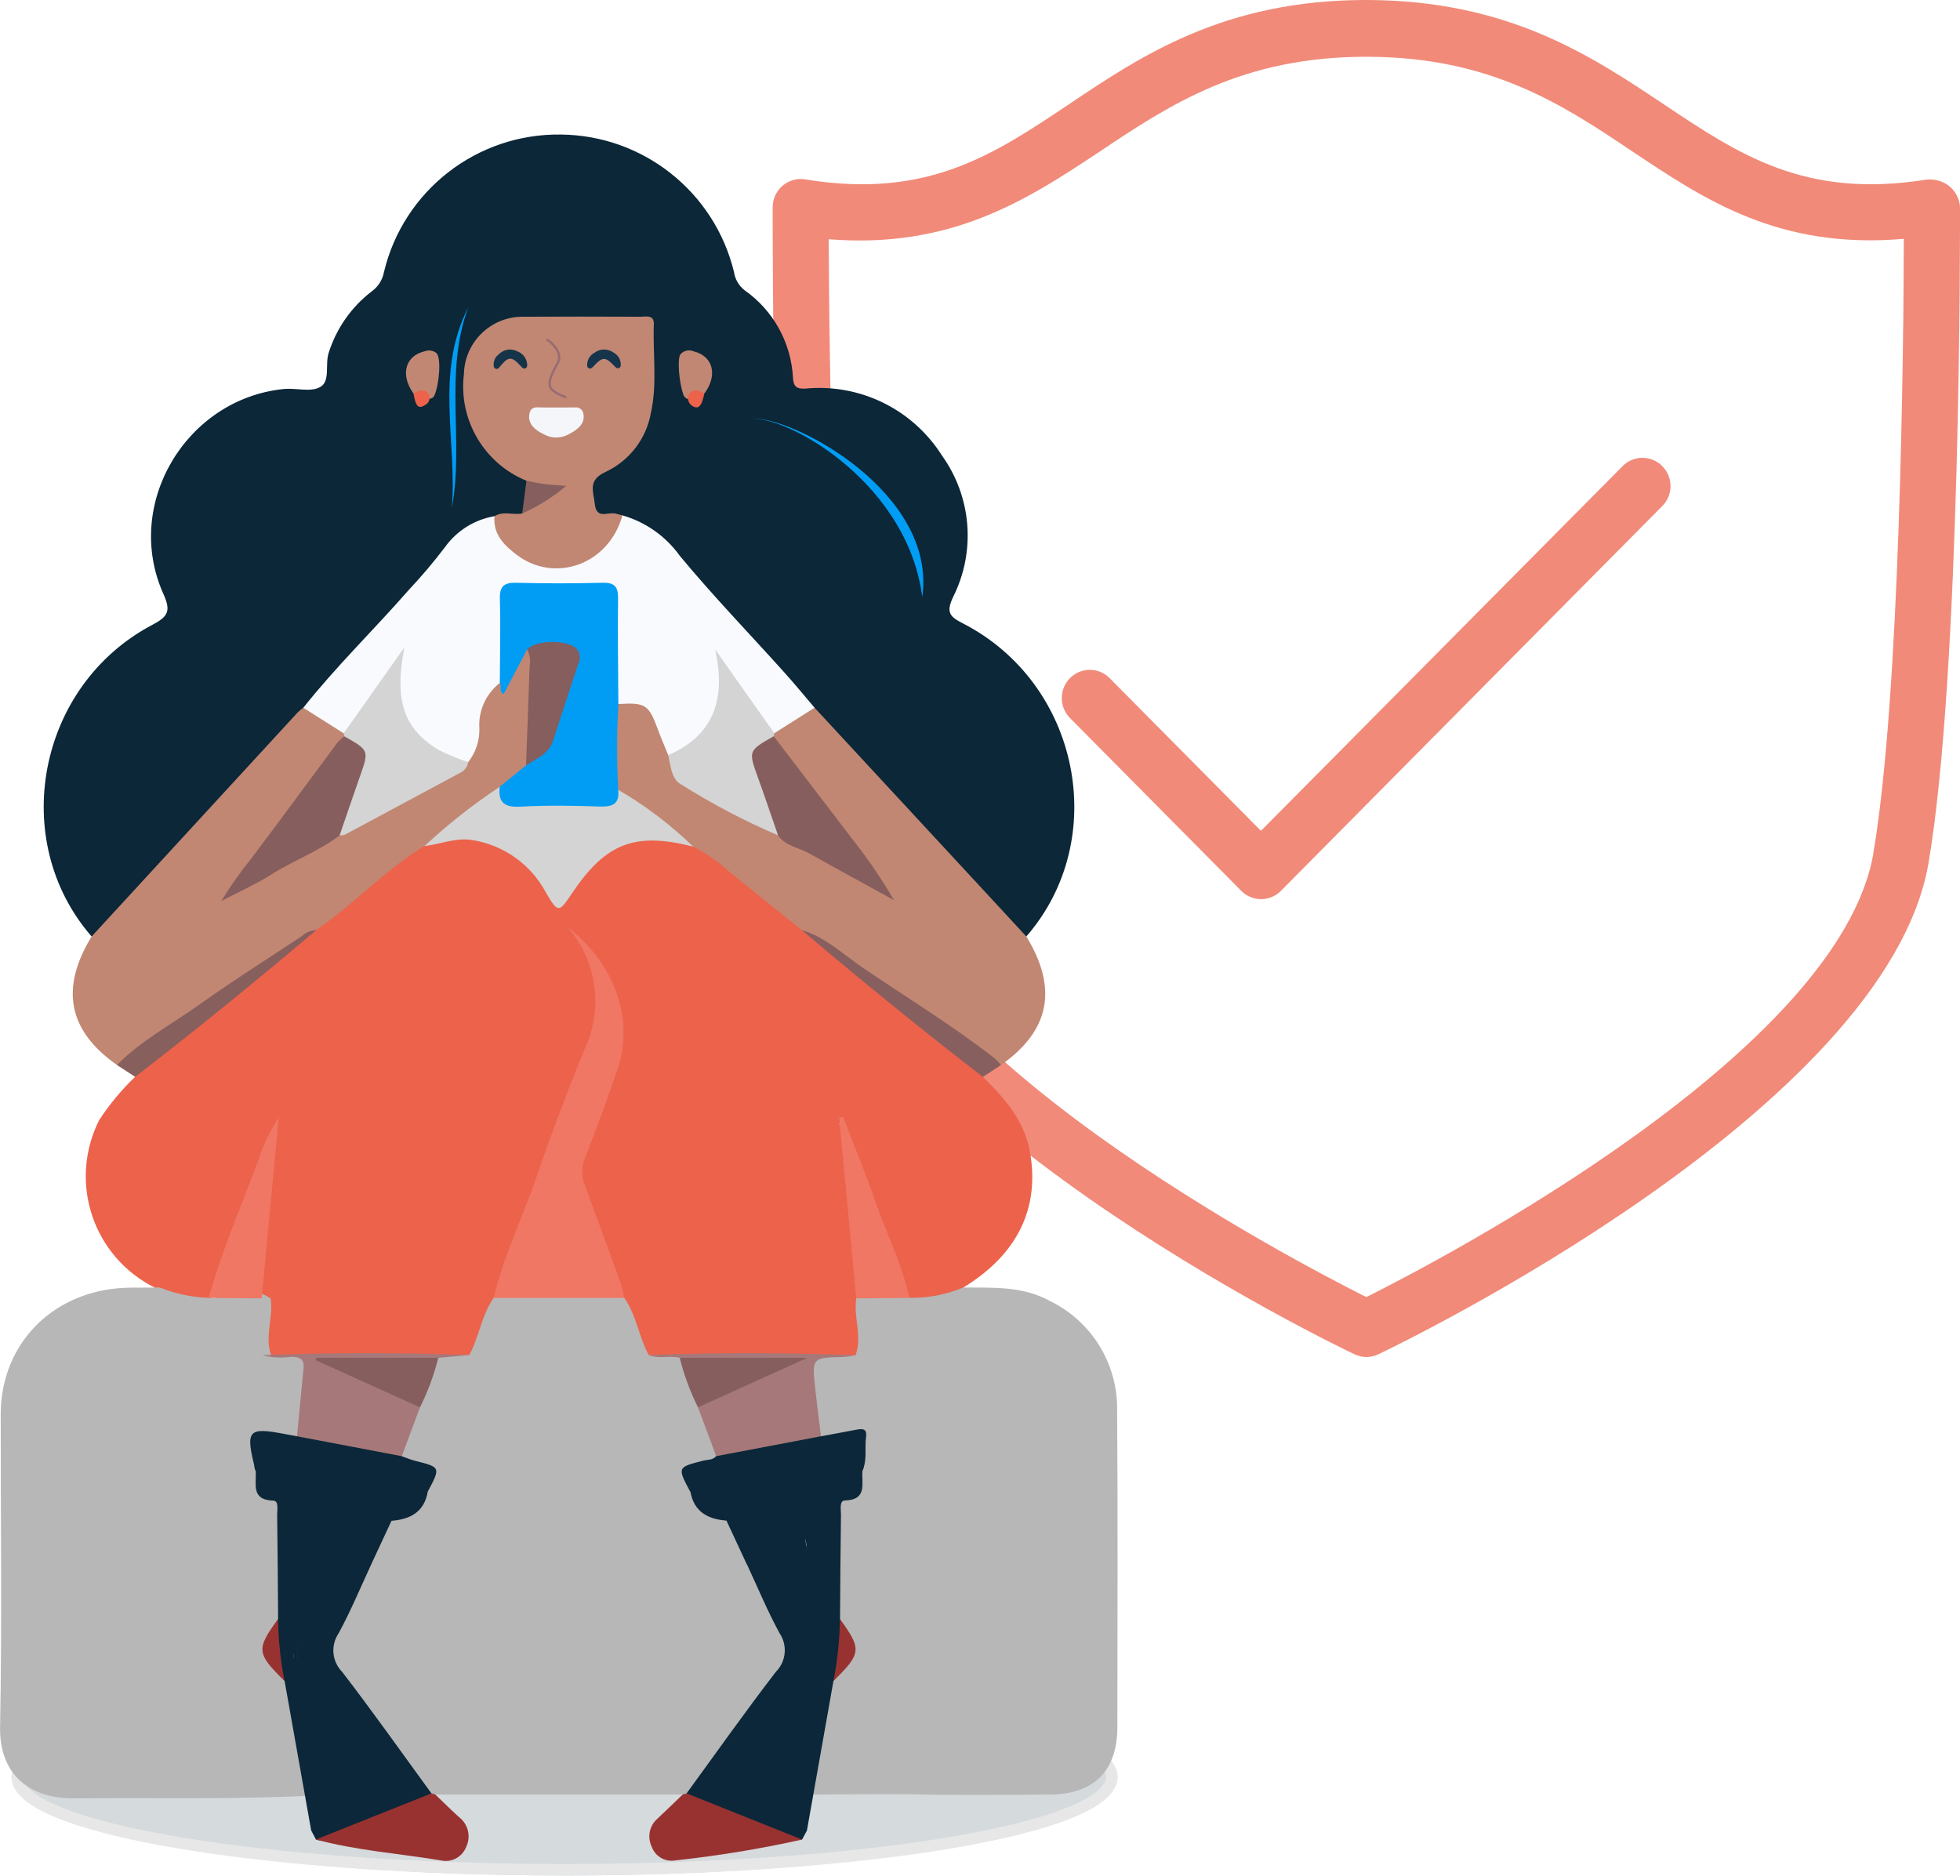
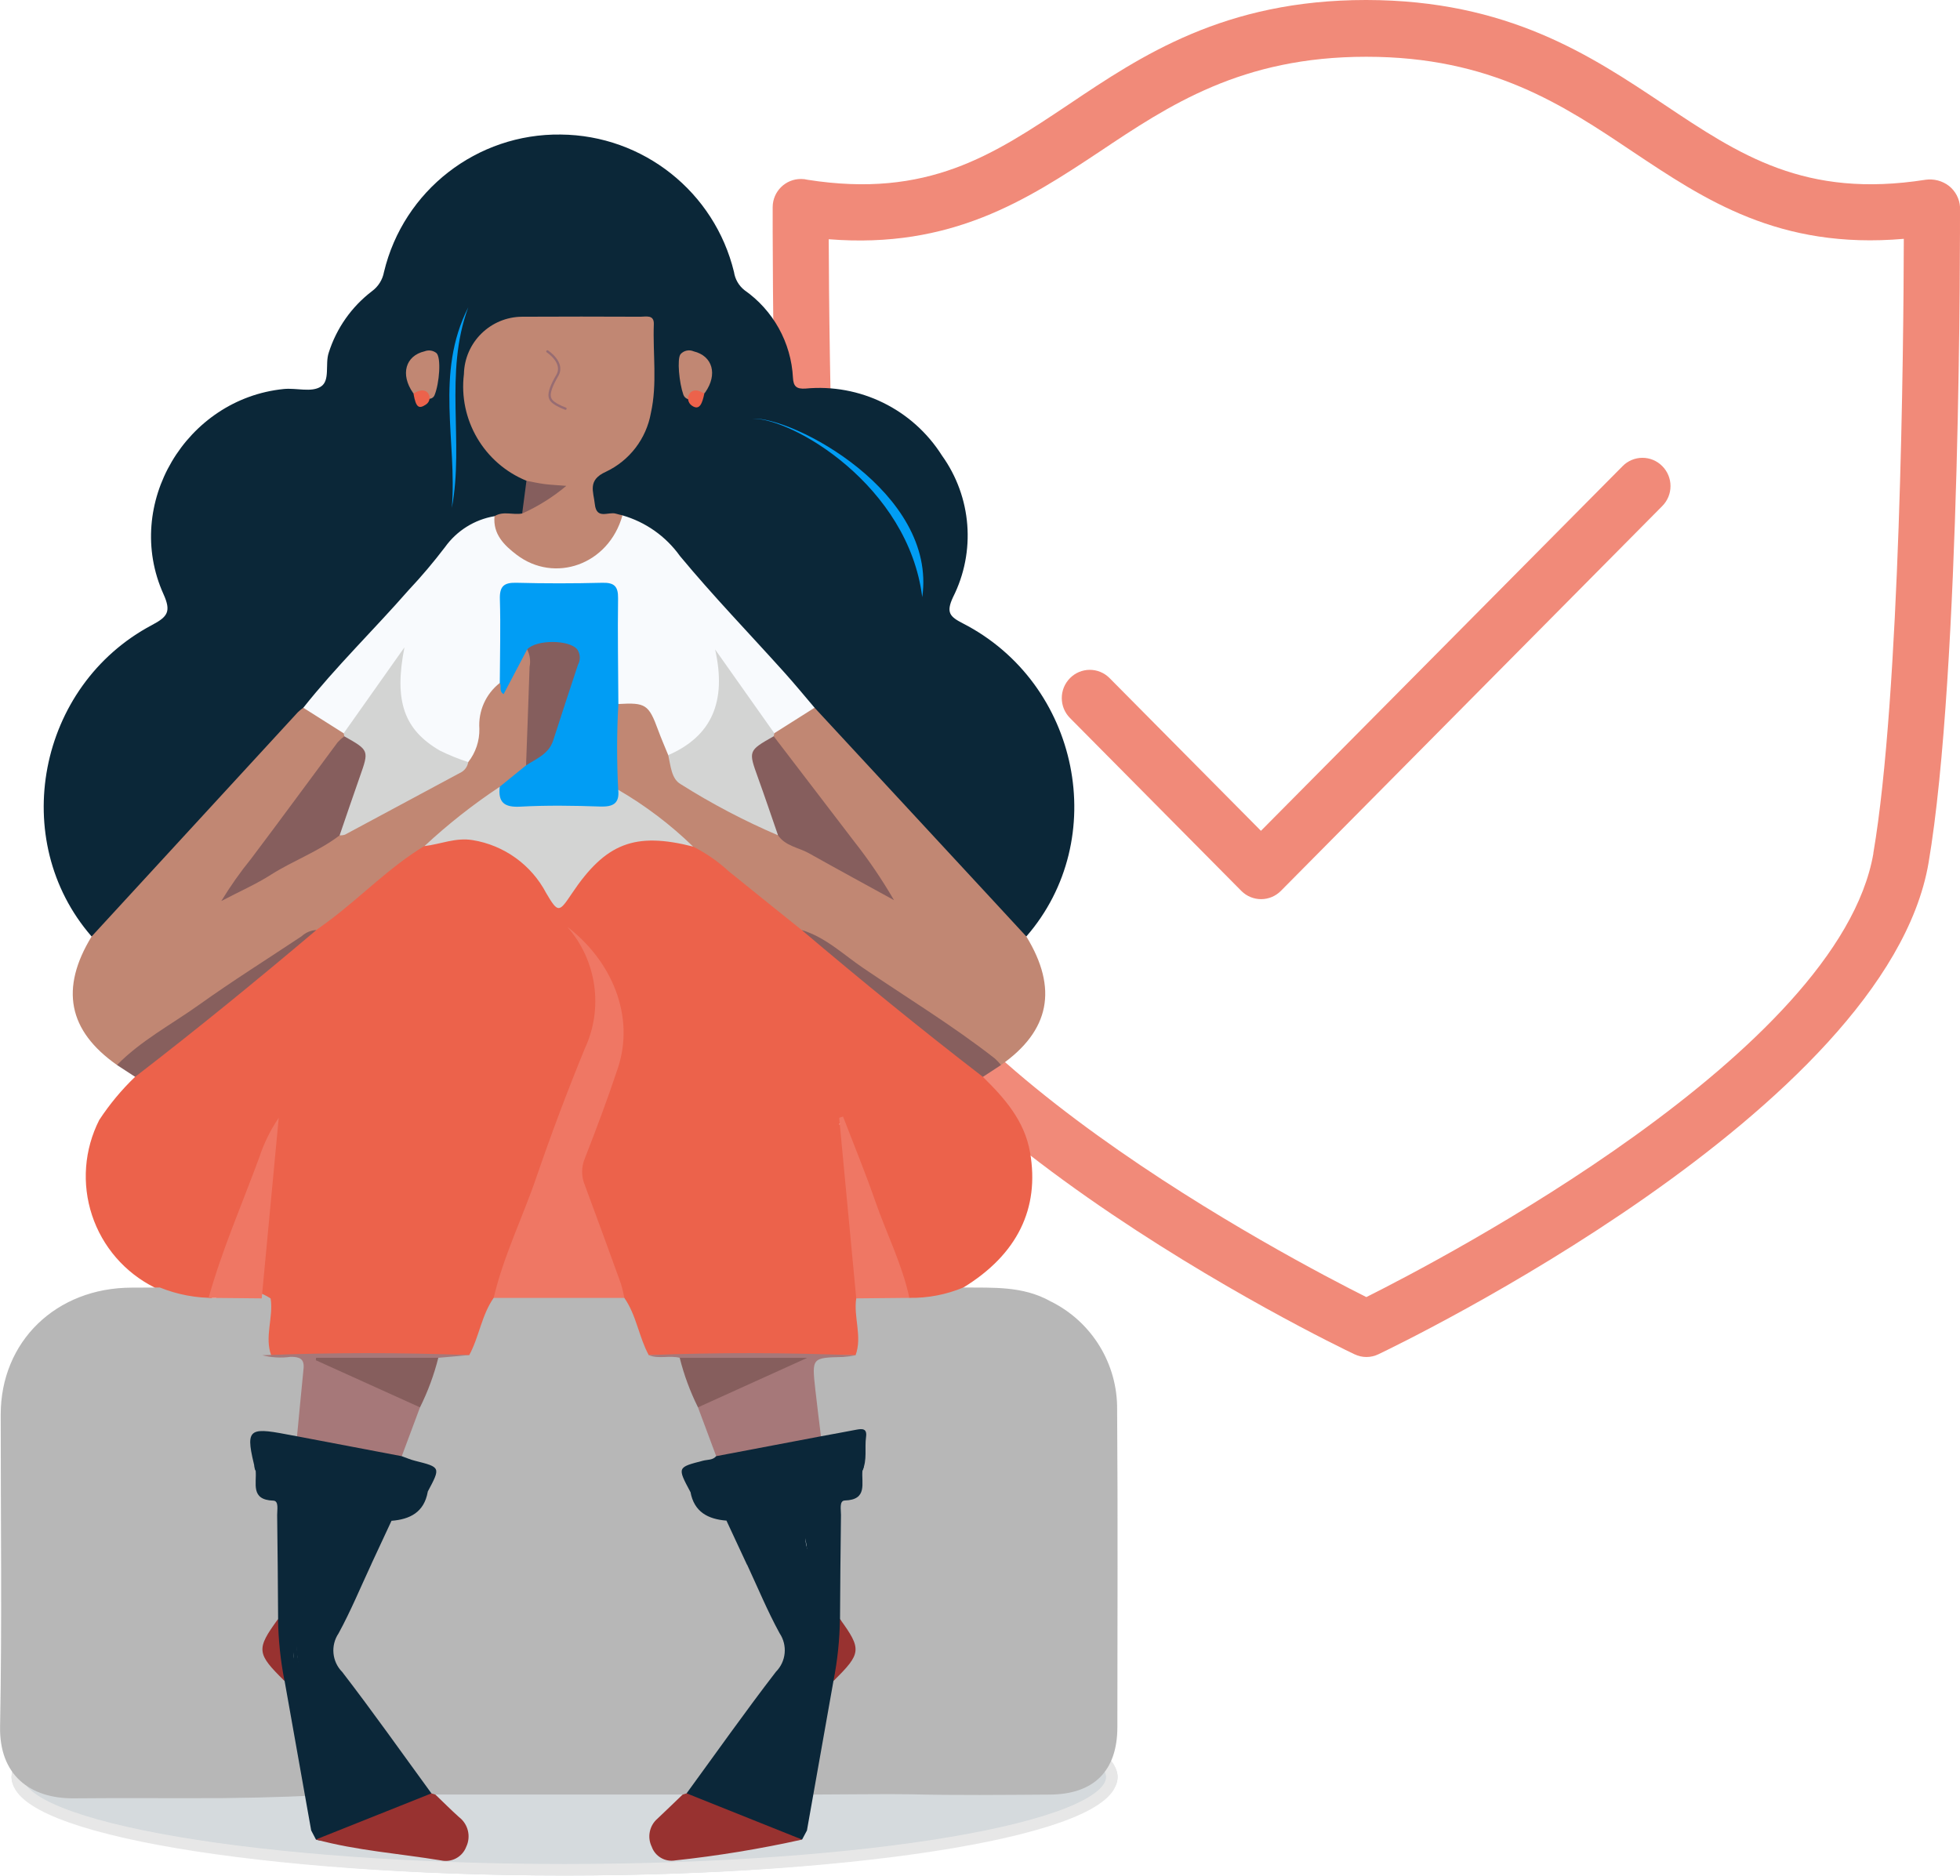
- <svg xmlns="http://www.w3.org/2000/svg" width="170" height="162.68">
+ <svg xmlns="http://www.w3.org/2000/svg" width="170" height="162.68" viewBox="0 0 170 162.68">
  <defs>
    <style>
-             .cls-3{fill:#ec624b}.cls-5{fill:#b7b7b7}.cls-6{fill:#c18773}.cls-7{fill:#0b2739}.cls-8{fill:#983230}.cls-11{fill:#ef7764}.cls-12{fill:#d3d4d3}.cls-13{fill:#a67879}.cls-15{fill:#855e5d}.cls-16{fill:#019df4}.cls-17{fill:#865e5d}.cls-18{fill:#f4f6fa}
+             .cls-3{fill:#ec624b}.cls-5{fill:#b7b7b7}.cls-6{fill:#c18773}.cls-7{fill:#0b2739}.cls-8{fill:#983230}.cls-11{fill:#ef7764}.cls-12{fill:#d3d4d3}.cls-13{fill:#a67879}.cls-15{fill:#855e5d}.cls-16{fill:#019df4}.cls-17{fill:#865e5d}
        </style>
  </defs>
  <g id="Grupo_6087" data-name="Grupo 6087" transform="translate(-313.93 -1062.48)">
    <path id="Escudo_ok_seguridad_ok__1Light" data-name="Escudo ok seguridad ok _1Light" d="M139.959 74.025c2.345-13.716 2.629-44.047 2.646-53.308-10.836.938-17.267-3.4-23.5-7.553C113.062 9.111 106.8 4.924 96 4.924h-.033c-10.8 0-17.066 4.187-23.129 8.24-6.28 4.17-12.846 8.441-23.48 7.587.033 9.312.335 39.575 2.7 53.258 2.964 17.25 37.465 35.254 43.929 38.5 6.465-3.232 41-21.253 43.98-38.486zm7.52-56.072c0 1.641.1 40.262-2.73 56.909-3.685 21.42-45.922 41.752-47.714 42.606a2.378 2.378 0 0 1-2.077 0c-1.809-.854-44-21.186-47.681-42.606-2.9-16.647-2.78-55.268-2.78-56.909a2.448 2.448 0 0 1 2.462-2.428 2.081 2.081 0 0 1 .553.067c10.434 1.641 16.095-2.144 22.66-6.532C76.5 4.807 83.687 0 95.963 0H96c12.276.017 19.461 4.823 25.808 9.061 6.548 4.371 12.209 8.173 22.676 6.532a2.722 2.722 0 0 1 2.043.536 2.559 2.559 0 0 1 .955 1.826zM118.22 40.429a2.411 2.411 0 0 1 3.417-.017l.017.017a2.456 2.456 0 0 1 0 3.467L88.577 77.274a2.411 2.411 0 0 1-3.417.017l-.017-.017-14.855-14.989a2.456 2.456 0 0 1 0-3.467A2.411 2.411 0 0 1 73.7 58.8l.017.017 13.13 13.248z" transform="translate(336.451 1062.48)" style="fill:rgba(236,98,75,.74);fill-rule:evenodd" />
    <g id="Grupo_6086" data-name="Grupo 6086" transform="translate(313.93 1074.147)">
      <g id="pEeZ71">
        <g id="Grupo_6085" data-name="Grupo 6085">
          <g id="Elipse_918" data-name="Elipse 918" transform="translate(1 133.927)" style="fill:rgba(11,39,57,.53);stroke:#b6b7b7;opacity:.331">
            <ellipse cx="47.966" cy="8.543" rx="47.966" ry="8.543" style="stroke:none" />
            <ellipse cx="47.966" cy="8.543" rx="47.466" ry="8.043" style="fill:none" />
          </g>
          <path id="Trazado_4505" data-name="Trazado 4505" class="cls-3" d="M459.785-4283c1.888 1.857 3.612 3.8 4.091 6.555.844 4.854-1.109 8.854-5.782 11.713a4.2 4.2 0 0 1-4.758 1.166c-1.33-1.934-1.884-4.206-2.687-6.361a67.619 67.619 0 0 1-3.109-9.018c-.171-.161-.293.185-.144.035.066-.067.114-.053.154.037a14.265 14.265 0 0 1 .92 5.079c.191 3.406.884 6.775.751 10.207.224 1.61.984 3.246-.248 4.78a1.911 1.911 0 0 1-1.064.243c-5.639-.014-11.279.1-16.915-.055-.95-.271-1.173-1.134-1.5-1.894-.433-1.013-.8-2.052-1.172-3.089-1.058-3.145-2.425-6.177-3.465-9.333a5.329 5.329 0 0 1 .015-3.7c.628-1.678 1.169-3.4 1.9-5.025 2.022-4.469 1.359-8.569-1.406-12.472a7.6 7.6 0 0 1 .963 7.228c-1.164 3.614-2.607 7.129-3.912 10.694q-2.309 6.308-4.7 12.587c-.429 1.179-.846 2.361-1.343 3.513-.27.625-.551 1.255-1.29 1.483-5.685.166-11.37.052-17.054.06a1.823 1.823 0 0 1-.914-.209c-1.315-1.513-.521-3.161-.306-4.771a109.994 109.994 0 0 1 1.178-13.57c-.8 2.918-2.623 7.137-4.195 11.445a5.752 5.752 0 0 1-1.066 2.086 4.161 4.161 0 0 1-4.786-1.145 10.782 10.782 0 0 1-4.8-14.532 21.609 21.609 0 0 1 3.107-3.74c.026-.73.588-1.082 1.072-1.472 3.674-2.962 7.332-5.947 11.067-8.833a31.676 31.676 0 0 0 3.211-2.761c2.243-1.82 4.488-3.638 6.7-5.494a8.032 8.032 0 0 1 3.029-1.93 8.557 8.557 0 0 1 6.747.1 9.312 9.312 0 0 1 3.919 3.551c.9 1.427 1.153 1.437 2.025.014a9.131 9.131 0 0 1 6.021-4.228c1.652-.388 3.109.236 4.631.587 2.584.973 4.323 3.118 6.467 4.7 1.139.84 2.186 1.808 3.294 2.694 2.453 2.368 5.257 4.3 7.9 6.439 2.123 1.715 4.274 3.4 6.346 5.175.471.399 1.051.739 1.108 1.461z" transform="translate(-374.533 4364.743)" />
          <path id="Trazado_4506" data-name="Trazado 4506" d="M374.62-4425.893c-7.255-8.329-4.7-21.75 5.225-27.012 1.378-.731 1.691-1.171 1-2.7-3.5-7.774 1.963-16.926 10.44-17.777 1.1-.111 2.386.32 3.214-.207s.351-1.941.685-2.943a10.808 10.808 0 0 1 3.752-5.336 2.656 2.656 0 0 0 1.04-1.662 15.546 15.546 0 0 1 15.337-11.925 15.605 15.605 0 0 1 15.022 11.925 2.466 2.466 0 0 0 .908 1.573 9.892 9.892 0 0 1 4.206 7.6c.04.742.3.985 1.074.938a12.587 12.587 0 0 1 11.849 5.806 11.894 11.894 0 0 1 .958 12.292c-.622 1.339-.267 1.69.858 2.268 10.135 5.206 12.849 18.717 5.5 27.161-.924.044-1.395-.671-1.917-1.222-2.455-2.591-4.85-5.238-7.243-7.885-3.168-3.5-6.5-6.861-9.542-10.476-4.082-4.654-8.537-8.974-12.376-13.843a7.8 7.8 0 0 0-4.076-2.539c-1.2-.11-2.484-.05-2.9-1.612a2.454 2.454 0 0 1 .98-3.045c3.1-1.9 4.266-4.69 4.158-8.265-.127-4.212-.027-4.216-4.317-4.215-2.1 0-4.21-.025-6.314.01a4.472 4.472 0 0 0-4.569 4.291 8.049 8.049 0 0 0 3.79 7.953 2.834 2.834 0 0 1 1.3 1.329 4.351 4.351 0 0 1-.468 2.9c-.673.7-1.592.543-2.421.7a6.667 6.667 0 0 0-4.069 2.5c-2.618 3.5-5.808 6.493-8.676 9.771-1.206 1.378-2.419 2.766-3.716 4.069-3.05 3.609-6.372 6.973-9.54 10.475-2.394 2.646-4.788 5.293-7.243 7.883-.515.55-.985 1.264-1.909 1.22z" transform="translate(-366.672 4495.458)" style="fill:#0b2738" />
          <path id="Trazado_4507" data-name="Trazado 4507" class="cls-5" d="M460.484-4173.095c.862-1.588 1.066-3.458 2.119-4.966a2.206 2.206 0 0 1 1.729-.6q3.937-.025 7.874 0a2.206 2.206 0 0 1 1.729.6c1.053 1.508 1.256 3.377 2.119 4.965.883.027 1.769-.061 2.65.051 1.363 1.11 1.387 2.864 2.066 4.3a13.236 13.236 0 0 1 1.389 4.275 1.266 1.266 0 0 1-1.115.973c-1.367.238-1.591.952-.984 2.087.52 1.427 1.9 1.822 3.027 2.532a36.634 36.634 0 0 1 2.042 3.844c1.074 1.995 1.855 4.127 2.9 6.137a2.755 2.755 0 0 1-.174 3.115c-2.5 3.452-5.058 6.862-7.6 10.286a1.679 1.679 0 0 1-.852.673.412.412 0 0 1-.417-.16H457.55a.457.457 0 0 1-.415.158c-.6-.193-.886-.716-1.229-1.177-2.262-3.039-4.473-6.118-6.78-9.121a3.544 3.544 0 0 1-.359-4.35c1.01-1.787 1.642-3.762 2.637-5.56a39.494 39.494 0 0 1 2.035-3.839c1.121-.714 2.512-1.1 3.036-2.536.584-1.105.425-1.84-.949-2.082a1.307 1.307 0 0 1-1.136-.939 12.427 12.427 0 0 1 1.369-4.3c.688-1.437.707-3.192 2.059-4.312a24.776 24.776 0 0 1 2.666-.054z" transform="translate(-419.785 4278.972)" />
          <path id="Trazado_4508" data-name="Trazado 4508" class="cls-5" d="M582.9-4173.712c.6-1.639-.191-3.293.058-4.936a4.113 4.113 0 0 1 4.607-.044 11.689 11.689 0 0 0 4.687-.9c2.568.031 5.14-.148 7.535 1.188a10.352 10.352 0 0 1 5.8 9.439c.069 9.167.023 18.336.021 27.5 0 3.792-2.023 5.834-5.854 5.859-4.057.026-8.117.072-12.172-.026-1.558-.037-6.672.023-8.789.026-12.783-.141.608-5.936 1.627-9.663a2.525 2.525 0 0 1 .345-.507c1.736-2.068 1.762-2.3.544-4.63a3.546 3.546 0 0 1-.286-.72 81.83 81.83 0 0 1-.082-8.472 2.335 2.335 0 0 1 1.158-2.258c.653-.338.661-1.016.77-1.627a5.65 5.65 0 0 0 .379-1.483c-.066-1.582-.134-1.665-1.693-1.41a2.216 2.216 0 0 1-1.936-.223 11.627 11.627 0 0 1-.827-6.083 1.09 1.09 0 0 1 1.291-1.056c.938.052 1.88-.001 2.817.026z" transform="translate(-508.693 4279.601)" />
          <path id="Trazado_4509" data-name="Trazado 4509" class="cls-5" d="M381.962-4178.641c.263 1.654-.558 3.32.062 4.969.809-.025 1.618-.016 2.427-.01 1.559.01 1.956.293 1.892 1.828-.075 1.8.081 3.675-.913 5.339a2.146 2.146 0 0 1-2.143.192c-1.314-.439-1.556.153-1.6 1.259a4.9 4.9 0 0 0 .363 1.661 2.107 2.107 0 0 0 1.046 1.845 2.152 2.152 0 0 1 .956 2.072 83.8 83.8 0 0 1-.066 8.532c-.079.194.091-.016-.041.146-1.726 2.123-1.181 4 .633 5.758 1.064 3.757 27.3 9.384-6.73 9.749-4.3.027-8.61-.024-12.914.02-3.869.041-6.518-2.042-6.437-6.231.174-9.016.05-18.038.055-27.058 0-6.346 4.809-11 11.355-11.008.817 0 1.634-.008 2.451-.011a12.367 12.367 0 0 0 4.846.9 4.345 4.345 0 0 1 4.758.048z" transform="translate(-358.49 4279.601)" />
          <path id="Trazado_4510" data-name="Trazado 4510" class="cls-6" d="M380.058-4329.7q8.941-9.724 17.884-19.447a4.278 4.278 0 0 1 .483-.4c1.673-.109 2.646 1.008 3.647 2.079a1.194 1.194 0 0 1 .059.456c-.748 1.961-2.261 3.4-3.473 5.049-2 2.71-3.909 5.488-5.929 7.833 2.776-1.465 5.7-3.218 8.743-4.775 3.381-1.7 6.721-3.48 10-5.375a1.746 1.746 0 0 0 .876-.865c.686-1.268.659-2.714 1.024-4.059.314-1.157.676-2.319 2.051-2.681a.667.667 0 0 1 .315.321c.042.067.118-.024.143-.167a5.379 5.379 0 0 1 .967-2.14c.3-.438.565-1.1 1.344-.706.925 1.271.525 2.731.484 4.094a50.742 50.742 0 0 1-.486 5.584c-.3 1.293-1.45 1.812-2.35 2.556a26.962 26.962 0 0 0-3.745 2.829 14.2 14.2 0 0 1-3.171 1.966c-2.967 1.791-5.378 4.29-8.118 6.369-.412.313-.836.611-1.255.915-2.556 1.653-4.9 3.6-7.4 5.338-2.85 1.983-5.856 3.742-8.57 5.921a2.42 2.42 0 0 1-1.327.451c-4.231-2.965-4.954-6.631-2.196-11.146z" transform="translate(-372.11 4399.261)" />
          <path id="Trazado_4511" data-name="Trazado 4511" class="cls-6" d="m543.181-4340.245 15.147 16.36q1.611 1.741 3.22 3.484c2.759 4.511 2.038 8.173-2.2 11.148a3.715 3.715 0 0 1-1.96-.922q-7.739-5.287-15.327-10.789c-2.116-1.7-4.239-3.4-6.347-5.109a13.531 13.531 0 0 0-3.072-2.126 43.134 43.134 0 0 1-6.111-4.124 2.239 2.239 0 0 1-.926-1.049 20.041 20.041 0 0 1 .148-7.1 2.47 2.47 0 0 1 3.852.727 10.409 10.409 0 0 1 1.249 3.208 5.51 5.51 0 0 0 3.407 3.851c2.005.927 3.864 2.146 5.853 3.112 3.037 1.563 6.016 3.232 8.716 4.727-2.873-3.6-5.741-7.63-8.716-11.578a3.48 3.48 0 0 1-.638-1.263 1.2 1.2 0 0 1 .044-.463c1-1.08 1.98-2.202 3.661-2.094z" transform="translate(-472.528 4389.966)" />
          <path id="Trazado_4512" data-name="Trazado 4512" class="cls-7" d="M559.315-4113.4q-1.152 6.486-2.3 12.974l-.417.783a6.591 6.591 0 0 1-3.041-.5c-1.848-.72-3.654-1.542-5.508-2.247-.626-.237-1.3-.471-1.466-1.264 2.57-3.521 5.082-7.084 7.741-10.535a2.65 2.65 0 0 0 .318-3.346c-1.053-1.929-1.9-3.974-2.827-5.969.814-1.542 2.348-2.209 3.761-2.972.722-.389 1.354-.112 1.3.894a1.3 1.3 0 0 0 .287 1.027c.283 2.419.752 4.809 1.2 7.2a4.436 4.436 0 0 1-.355 3.3c-1.545 3.744-2.9 7.567-4.045 10.264 1.141-2.586 2.406-6.336 3.943-9.976a5.158 5.158 0 0 0 .406-3.928c-.524-2.329-.758-4.714-1.274-7.045-.444-2.752-.419-2.821 1.107-3.536-2.514.315-5.279.849-8.1.975-1.609-.124-2.82-.749-3.135-2.5l.165-.216c2.962-.893 6.051-1.15 9.063-1.8 1.431-.31 2.886-.511 4.329-.77.474-.084.929-.2 1.338.164a.7.7 0 0 1 .025.775c-.106 1.095.479 2.538-1.531 2.6-.5.017-.326.812-.332 1.252-.046 3.006-.059 6.012-.083 9.018a5.171 5.171 0 0 1-.569 5.378z" transform="translate(-487.025 4247.533)" />
          <path id="Trazado_4513" data-name="Trazado 4513" class="cls-7" d="m433.1-4100.415-2.306-12.968a5.17 5.17 0 0 1-.562-5.37c-.024-3.006-.037-6.011-.083-9.017-.007-.441.165-1.236-.332-1.252-2.01-.065-1.426-1.508-1.532-2.6a.7.7 0 0 1 .022-.773c1.213-.623 2.341.1 3.5.25 3.323.429 6.573 1.292 9.9 1.717a2.91 2.91 0 0 1 1.336.438l.165.216c-.315 1.749-1.525 2.374-3.135 2.5-2.92-.137-5.79-.7-8.687-1.036 1.678.307 2.018.719 1.86 2.3a3.343 3.343 0 0 1-.121 1.24c-.635 2.811-1.016 5.666-1.518 8.5a2.57 2.57 0 0 0 .19 1.527c1.553 3.687 2.883 7.463 4.46 11.14a3.453 3.453 0 0 1 .243.779 74.881 74.881 0 0 0-3.313-8.329 13.425 13.425 0 0 1-.8-9.889c.291-1.169.427-2.371.613-3.562.65-2.459.8-2.513 3.067-.959.847.581 1.819 1.04 2.235 2.087-.932 2-1.774 4.04-2.828 5.969a2.651 2.651 0 0 0 .318 3.346c2.659 3.451 5.171 7.015 7.741 10.535a1.142 1.142 0 0 1-.76.929c-2.873 1.064-5.531 2.725-8.642 3.135a1.27 1.27 0 0 1-.615-.06z" transform="translate(-406.11 4247.52)" />
          <path id="Trazado_4514" data-name="Trazado 4514" class="cls-8" d="m539.611-4041.01 10.015 4.01a100.505 100.505 0 0 1-11.01 1.808 1.824 1.824 0 0 1-2.03-1.187 2.036 2.036 0 0 1 .511-2.449c.728-.684 1.443-1.38 2.164-2.072z" transform="translate(-480.058 4184.898)" />
          <path id="Trazado_4515" data-name="Trazado 4515" class="cls-8" d="m445.025-4037.006 10.017-4 .349.106c.684.654 1.352 1.326 2.055 1.958a2.1 2.1 0 0 1 .62 2.565 1.9 1.9 0 0 1-2.189 1.185c-3.62-.598-7.296-.85-10.852-1.814z" transform="translate(-417.626 4184.897)" />
          <path id="Trazado_4516" data-name="Trazado 4516" d="M578.106-4277.523c2.068.621 3.611 2.126 5.33 3.293 3.821 2.594 7.775 5 11.422 7.851a5.007 5.007 0 0 1 .536.566l-1.571 1.028c-5.344-4.115-10.57-8.378-15.717-12.738z" transform="translate(-508.571 4346.526)" style="fill:#875f5e" />
          <path id="Trazado_4517" data-name="Trazado 4517" d="M390.535-4265.818c2.08-2.124 4.71-3.505 7.1-5.211 2.906-2.078 5.938-3.979 8.914-5.959a2.036 2.036 0 0 1 1.281-.539c-5.152 4.353-10.373 8.62-15.72 12.734z" transform="translate(-380.389 4346.531)" style="fill:#875f5d" />
          <path id="Trazado_4518" data-name="Trazado 4518" class="cls-11" d="M505.055-4246.223h-11.332c.857-3.647 2.528-7.007 3.73-10.534a203.06 203.06 0 0 1 4.168-11.077 9.758 9.758 0 0 0-1.518-10.581c3.88 2.961 5.892 7.757 4.391 12.266-.88 2.642-1.856 5.254-2.871 7.847a2.976 2.976 0 0 0 0 2.278q1.594 4.287 3.144 8.59a10.673 10.673 0 0 1 .288 1.211z" transform="translate(-450.905 4347.135)" />
          <path id="Trazado_4519" data-name="Trazado 4519" class="cls-12" d="M491.561-4316.516a33.454 33.454 0 0 1 6.5 4.928c-5.059-1.286-7.592-.305-10.523 4.074-1.111 1.659-1.191 1.706-2.221-.038a8.8 8.8 0 0 0-6.389-4.6c-1.469-.241-2.782.358-4.172.521a50.205 50.205 0 0 1 6.534-5.147 3.814 3.814 0 0 0 3.275 1.027c1.3-.051 2.6-.056 3.9 0a4.85 4.85 0 0 0 3.096-.765z" transform="translate(-437.941 4373.355)" />
          <path id="Trazado_4520" data-name="Trazado 4520" class="cls-13" d="M554.138-4161.419a9.06 9.06 0 0 1-1.067.146c-2.725.062-2.731.058-2.426 2.821.15 1.354.325 2.707.489 4.06a1.322 1.322 0 0 1-1.072.818c-2.193.443-4.361 1.011-6.579 1.327a1.483 1.483 0 0 1-1.434-.421l-1.581-4.235c.225-.886.964-1.225 1.7-1.516 2.231-.887 4.3-2.168 6.361-2.539.493-.275.151-.437.292-.281.064.072.05.113-.02.158a3.594 3.594 0 0 1-1.974.424c-2.055.047-4.111.02-6.167.016a2.644 2.644 0 0 1-1.77-.556c-.886-.236-1.825.126-2.694-.237 5.982-.239 11.962-.216 17.942.015z" transform="translate(-479.929 4267.309)" />
          <path id="Trazado_4521" data-name="Trazado 4521" class="cls-13" d="M433.364-4154.39c.188-1.957.37-3.915.567-5.871.088-.873-.379-1.024-1.127-1.021a6.268 6.268 0 0 1-2.448-.138 231.034 231.034 0 0 1 17.949-.012q-1.352.122-2.695.236a1.448 1.448 0 0 1-.681.387 32.85 32.85 0 0 1-9.106-.184c-.121-.025-.167-.122-.172-.085a40.776 40.776 0 0 1 6.393 2.53c.815.34 1.715.629 1.986 1.647l-1.581 4.238a1.489 1.489 0 0 1-1.436.417c-2.217-.317-4.385-.884-6.577-1.327a1.322 1.322 0 0 1-1.072-.817z" transform="translate(-407.602 4267.306)" />
          <path id="Trazado_4522" data-name="Trazado 4522" class="cls-11" d="m420.243-4210.421-4.606-.045c1.162-4.163 2.9-8.118 4.387-12.166a13.861 13.861 0 0 1 1.695-3.454z" transform="translate(-397.543 4311.375)" />
          <path id="Trazado_4523" data-name="Trazado 4523" class="cls-11" d="m594.461-4210.679-4.608.045q-.739-7.835-1.48-15.667l.338-.1c.943 2.463 1.948 4.9 2.813 7.395.965 2.782 2.316 5.426 2.937 8.327z" transform="translate(-515.587 4311.588)" />
          <path id="Trazado_4524" data-name="Trazado 4524" d="m485.94-4374.443-3.495 2.211c-.587.165-.891-.263-1.146-.632a28.4 28.4 0 0 1-3.482-5.437c1.066 3.009-.78 7.042-3.535 8.058a.943.943 0 0 1-1.035-.088c-.294-.725-.61-1.44-.878-2.174-.814-2.22-1.081-2.4-3.449-2.261-.779-.447-.72-1.221-.733-1.949-.036-2.048-.03-4.1-.009-6.146.012-1.184-.45-1.738-1.675-1.714-1.891.037-3.783.007-5.675.013a1.264 1.264 0 0 0-1.45 1.433c-.015 1.523.021 3.048-.025 4.571-.022.723.031 1.5-.716 1.966a4.639 4.639 0 0 0-1.772 3.975 4.53 4.53 0 0 1-.966 2.889c-.615.432-1.214.149-1.794-.068a7.236 7.236 0 0 1-4.682-7.758 37.4 37.4 0 0 1-3.5 5.043.694.694 0 0 1-.828.284l-3.5-2.214c2.841-3.583 6.127-6.77 9.134-10.205a47.511 47.511 0 0 0 3.153-3.725 6.636 6.636 0 0 1 4.291-2.687 3 3 0 0 1 .805 1.146 5.139 5.139 0 0 0 8.874.422c.43-.585.688-1.315 1.418-1.641a9.283 9.283 0 0 1 4.99 3.524c2.876 3.47 6.016 6.721 9.032 10.075.908 1.006 1.769 2.057 2.648 3.089z" transform="translate(-415.287 4424.165)" style="fill:#f8fafd" />
          <path id="Trazado_4525" data-name="Trazado 4525" class="cls-6" d="M499.261-4428.346c-1.2 4.311-5.9 5.916-9.176 3.426-1.077-.82-2.072-1.78-1.923-3.35.763-.476 1.607-.08 2.4-.236a4.752 4.752 0 0 1 2.346-1.9c-.81-.26-1.579-.279-1.973-.937a8.832 8.832 0 0 1-5.427-9.248 5.083 5.083 0 0 1 5.051-4.98c3.423-.02 6.846-.013 10.268 0 .479 0 1.183-.2 1.152.648-.094 2.569.313 5.158-.256 7.708a6.991 6.991 0 0 1-3.892 5.087c-1.628.732-1.086 1.708-.969 2.812.145 1.369 1.166.642 1.807.823.194.059.394.099.592.147z" transform="translate(-445.27 4461.377)" />
          <path id="Trazado_4526" data-name="Trazado 4526" class="cls-6" d="M545.572-4432.058a.614.614 0 0 1-.754-.384c-.361-1.016-.564-3.1-.245-3.517a.99.99 0 0 1 1.14-.244c1.649.4 2.088 2 1.005 3.551a.627.627 0 0 1-.2.182 4.518 4.518 0 0 1-.946.412z" transform="translate(-485.546 4455.012)" />
          <path id="Trazado_4527" data-name="Trazado 4527" class="cls-6" d="M470.4-4432.493a.535.535 0 0 1-.1-.113c-1.109-1.589-.662-3.214 1.006-3.6a1.034 1.034 0 0 1 1.028.153c.424.4.259 2.624-.167 3.658a.5.5 0 0 1-.611.284 3.161 3.161 0 0 1-1.156-.382z" transform="translate(-434.479 4455.011)" />
          <path id="Trazado_4528" data-name="Trazado 4528" class="cls-15" d="M501.9-4400.592c.516.1 1.028.213 1.547.282s1.039.088 1.909.158a16.329 16.329 0 0 1-3.828 2.4l.372-2.84z" transform="translate(-456.238 4430.628)" />
          <path id="Trazado_4529" data-name="Trazado 4529" class="cls-16" d="M481.8-4433.035c.466-5.8-1.487-11.658 1.423-17.39-2.123 5.753-.342 11.609-1.423 17.39z" transform="translate(-442.61 4465.42)" />
          <path id="Trazado_4530" data-name="Trazado 4530" class="cls-16" d="M582.451-4416.417c3.524-.218 16.069 6.413 14.769 15.486-1.214-9.669-11.256-15.557-14.769-15.486z" transform="translate(-517.229 4441.062)" />
          <path id="Trazado_4531" data-name="Trazado 4531" class="cls-3" d="M547.2-4425.182c.288-.251.685-.209 1.185.112-.171.847-.413 1.5-1.064 1.055a.751.751 0 0 1-.121-1.167z" transform="translate(-487.297 4447.543)" />
          <path id="Trazado_4532" data-name="Trazado 4532" class="cls-3" d="M471.847-4425.115c.448-.254.82-.309 1.094-.1a.684.684 0 0 1-.078 1.093c-.651.441-.867.2-1.07-.873a.116.116 0 0 1 .054-.12z" transform="translate(-435.917 4447.542)" />
          <path id="Trazado_4533" data-name="Trazado 4533" class="cls-7" d="m431.1-4139.812 9.085 1.727c.379.133.751.3 1.139.395 2.246.566 2.248.56 1.1 2.706l-.064-.033c-4.572-.873-9.156-1.676-13.727-2.552-.362-.069-.714-.2-1.052.057l-.076.68c-.905-3.57-.712-3.8 2.678-3.15z" transform="translate(-405.339 4252.728)" />
          <path id="Trazado_4534" data-name="Trazado 4534" class="cls-7" d="m548.223-4138.443 9.086-1.724c1.019-.189 2.039-.372 3.057-.569.523-.1.958-.123.853.627-.137.97.121 1.984-.317 2.921l-.077-.679c-2.111-.124-4.1.584-6.147.913-2.888.464-5.759 1.033-8.632 1.582l-.064.034c-1.145-2.145-1.142-2.133 1.1-2.712.385-.101.841-.037 1.141-.393z" transform="translate(-486.102 4253.083)" />
          <path id="Trazado_4535" data-name="Trazado 4535" class="cls-7" d="M437.579-4116.7c.777-2.191-.984-2.981-2.7-4.23 3.482.235 6.45.72 9.417 1.19.138.021.236.307.352.469l-1.77 3.8c-.968-.608-1.952-1.194-2.9-1.829-1.7-1.138-1.694-1.15-2.3.664z" transform="translate(-410.69 4239.514)" />
          <path id="Trazado_4536" data-name="Trazado 4536" class="cls-7" d="M557.51-4119.088a.692.692 0 0 1 .653-.568c2.853-.37 5.706-.751 8.689-1-1.163 1.2-3.141 1.934-2.278 4.143l-.095.062c-.284-.223-.269-.546-.288-.856-.057-.942-.468-.866-1.11-.441a27.44 27.44 0 0 1-3.8 2.464z" transform="translate(-494.496 4239.33)" />
          <path id="Trazado_4537" data-name="Trazado 4537" class="cls-17" d="m454.036-4156.028-9.036-4.086.024-.209h10.6a21.2 21.2 0 0 1-1.588 4.295z" transform="translate(-417.608 4266.433)" />
          <path id="Trazado_4538" data-name="Trazado 4538" class="cls-17" d="M544.7-4160.32h11.06l-9.475 4.293a21.163 21.163 0 0 1-1.585-4.293z" transform="translate(-485.745 4266.432)" />
          <path id="Trazado_4539" data-name="Trazado 4539" class="cls-8" d="M586.807-4083.393a30.018 30.018 0 0 0 .562-5.37c1.907 2.62 1.869 2.986-.562 5.37z" transform="translate(-514.517 4217.531)" />
          <path id="Trazado_4540" data-name="Trazado 4540" class="cls-8" d="M431.736-4088.763a29.935 29.935 0 0 0 .562 5.37c-2.431-2.384-2.469-2.75-.562-5.37z" transform="translate(-407.62 4217.531)" />
          <path id="Trazado_4541" data-name="Trazado 4541" class="cls-16" d="M495.337-4363.968c.011-2.424.078-4.85.007-7.271-.034-1.142.372-1.446 1.456-1.417 2.475.066 4.954.062 7.43 0 1.028-.024 1.38.3 1.365 1.346-.043 3.055.01 6.111.026 9.167a67.8 67.8 0 0 0-.013 7.443c.128 1.192-.45 1.491-1.573 1.452-2.3-.08-4.619-.115-6.92.011-1.393.077-1.941-.374-1.782-1.729l2.282-1.854c2.128-2.147 2.652-5.039 3.57-7.743.623-1.834.354-2.225-1.616-2.33a4.173 4.173 0 0 0-1.858.013l-2.04 3.88c-.464-.266-.143-.7-.334-.968z" transform="translate(-451.987 4411.539)" />
          <path id="Trazado_4542" data-name="Trazado 4542" class="cls-12" d="m451.288-4347.519 5.269-7.454c-.923 4.673-.031 7.149 3.064 8.954a17.858 17.858 0 0 0 2.468 1 1.241 1.241 0 0 1-.733.948q-4.984 2.67-9.963 5.351a1.319 1.319 0 0 1-.46.057c-.508-.585-.18-1.191-.019-1.775.333-1.21.828-2.366 1.275-3.536.382-1 .564-1.912-.542-2.6a.741.741 0 0 1-.308-.686c-.017-.084-.039-.172-.051-.259z" transform="translate(-421.477 4399.454)" />
          <path id="Trazado_4543" data-name="Trazado 4543" class="cls-17" d="M429.781-4330.6c2.165 1.222 2.156 1.219 1.338 3.535-.594 1.682-1.164 3.373-1.744 5.059-1.838 1.406-4.034 2.188-5.975 3.424-1.276.813-2.678 1.427-4.285 2.269a33.109 33.109 0 0 1 2.584-3.667c2.528-3.347 5-6.735 7.505-10.1a3.85 3.85 0 0 1 .577-.52z" transform="translate(-399.919 4382.8)" />
          <path id="Trazado_4544" data-name="Trazado 4544" class="cls-15" d="M502.69-4355.794c.794-.867 3.669-.854 4.353.012a1.286 1.286 0 0 1 .049 1.333c-.718 2.181-1.442 4.36-2.142 6.547-.378 1.18-1.449 1.579-2.356 2.168.1-2.848.216-5.7.306-8.545a2.343 2.343 0 0 0-.21-1.515z" transform="translate(-456.967 4400.455)" />
          <path id="Trazado_4545" data-name="Trazado 4545" class="cls-12" d="M541.55-4345.217c3.783-1.648 5.078-4.652 4.065-9.164l5.134 7.264-.052.265c0 .052.02.131-.006.152-1.867 1.481-.794 3.108-.3 4.756.358 1.191 1.331 2.3.681 3.683a60.125 60.125 0 0 1-8.442-4.435c-.814-.465-.87-1.604-1.08-2.521z" transform="translate(-483.589 4399.049)" />
          <path id="Trazado_4546" data-name="Trazado 4546" class="cls-17" d="M566.743-4322.011c-.577-1.665-1.139-3.336-1.737-4.993-.844-2.342-.855-2.338 1.36-3.6q3.487 4.556 6.97 9.114a43.253 43.253 0 0 1 3.462 5.1c-2.458-1.352-4.925-2.688-7.37-4.062-.901-.506-2.037-.615-2.685-1.559z" transform="translate(-499.26 4382.799)" />
          <path id="Trazado_4547" data-name="Trazado 4547" class="cls-7" d="M547.812-4129.847c2.8-1.1 5.819-1.186 8.714-1.85 1.533-.352 3.1-.575 4.652-.829.476-.078 1.018-.438 1.414.184q-6.693 1.208-13.386 2.408a11.891 11.891 0 0 1-1.394.087z" transform="translate(-487.869 4247.557)" />
          <path id="Trazado_4548" data-name="Trazado 4548" class="cls-7" d="m572.219-4073.228-4.416 11.452-.428-.16 4.549-11.63c.268-.034.476-.016.295.338z" transform="translate(-501.237 4207.154)" />
          <path id="Trazado_4549" data-name="Trazado 4549" class="cls-7" d="m580.507-4096.463-.294-.339c1.316-2.323-.02-4.577-.2-6.856a30.717 30.717 0 0 1-.5-3.86l.094-.062c.926 2.869 1.146 5.876 1.721 8.813.155.813-.459 1.567-.821 2.304z" transform="translate(-509.526 4230.39)" />
          <path id="Trazado_4550" data-name="Trazado 4550" class="cls-7" d="M440.327-4107.511a55.464 55.464 0 0 1-1.121 7.318 5.612 5.612 0 0 0 .324 3.217c1.422 3.454 2.772 6.938 4.125 10.419a2.494 2.494 0 0 1 .278 1.864l-2.941-7.327a9.234 9.234 0 0 0-.591-1.461c-2.894-4.669-1.325-9.38-.169-14.09z" transform="translate(-413.341 4230.384)" />
          <path id="Trazado_4551" data-name="Trazado 4551" class="cls-7" d="M428.749-4132.406c.774-.821 1.6-.1 2.337.018 3.938.648 7.858 1.413 11.784 2.135.256.047.529.055.658.343-3.5-.189-6.88-1.13-10.324-1.671-1.491-.235-2.97-.547-4.455-.825z" transform="translate(-406.503 4247.621)" />
-           <path id="Trazado_4552" data-name="Trazado 4552" class="cls-18" d="M507.4-4420.714a.65.65 0 0 1 .751.6c.149.86-.589 1.375-1.318 1.743a2.186 2.186 0 0 1-1.964.063c-.793-.361-1.584-.9-1.411-1.843.1-.544.454-.6.852-.567.299.018 2.774.005 3.09.004z" transform="translate(-457.543 4444.389)" />
-           <path id="Trazado_4553" data-name="Trazado 4553" d="M521.792-4435.011c-.939-.981-1.107-.975-2.038.02a.254.254 0 0 1-.436-.122 1.191 1.191 0 0 1 .644-1.17 1.373 1.373 0 0 1 1.63-.016 1.174 1.174 0 0 1 .636 1.144.255.255 0 0 1-.436.144z" transform="translate(-468.388 4455.208)" style="fill:#16344c" />
-           <path id="Trazado_4554" data-name="Trazado 4554" d="M496.171-4435c-.937-1.037-1.157-1.026-2.008.022a.254.254 0 0 1-.444-.091 1.088 1.088 0 0 1 .429-1.081 1.35 1.35 0 0 1 1.592-.264 1.291 1.291 0 0 1 .871 1.274.253.253 0 0 1-.44.14z" transform="translate(-450.885 4455.215)" style="fill:#153449" />
        </g>
      </g>
-       <path id="Trazado_4556" data-name="Trazado 4556" d="M508.442-4439.191s1.5.969.867 2.066c-1.06 1.824-.7 2.149-.083 2.537a5.346 5.346 0 0 0 .783.362" transform="translate(-460.964 4457.006)" style="stroke:#976c72;stroke-linecap:round;stroke-miterlimit:10;stroke-width:.2px;fill:none" />
+       <path id="Trazado_4556" data-name="Trazado 4556" d="M508.442-4439.191s1.5.969.867 2.066c-1.06 1.824-.7 2.149-.083 2.537a5.346 5.346 0 0 0 .783.362" transform="translate(-460.964 4458.006)" style="stroke:#976c72;stroke-linecap:round;stroke-miterlimit:10;stroke-width:.2px;fill:none" />
    </g>
  </g>
</svg>
